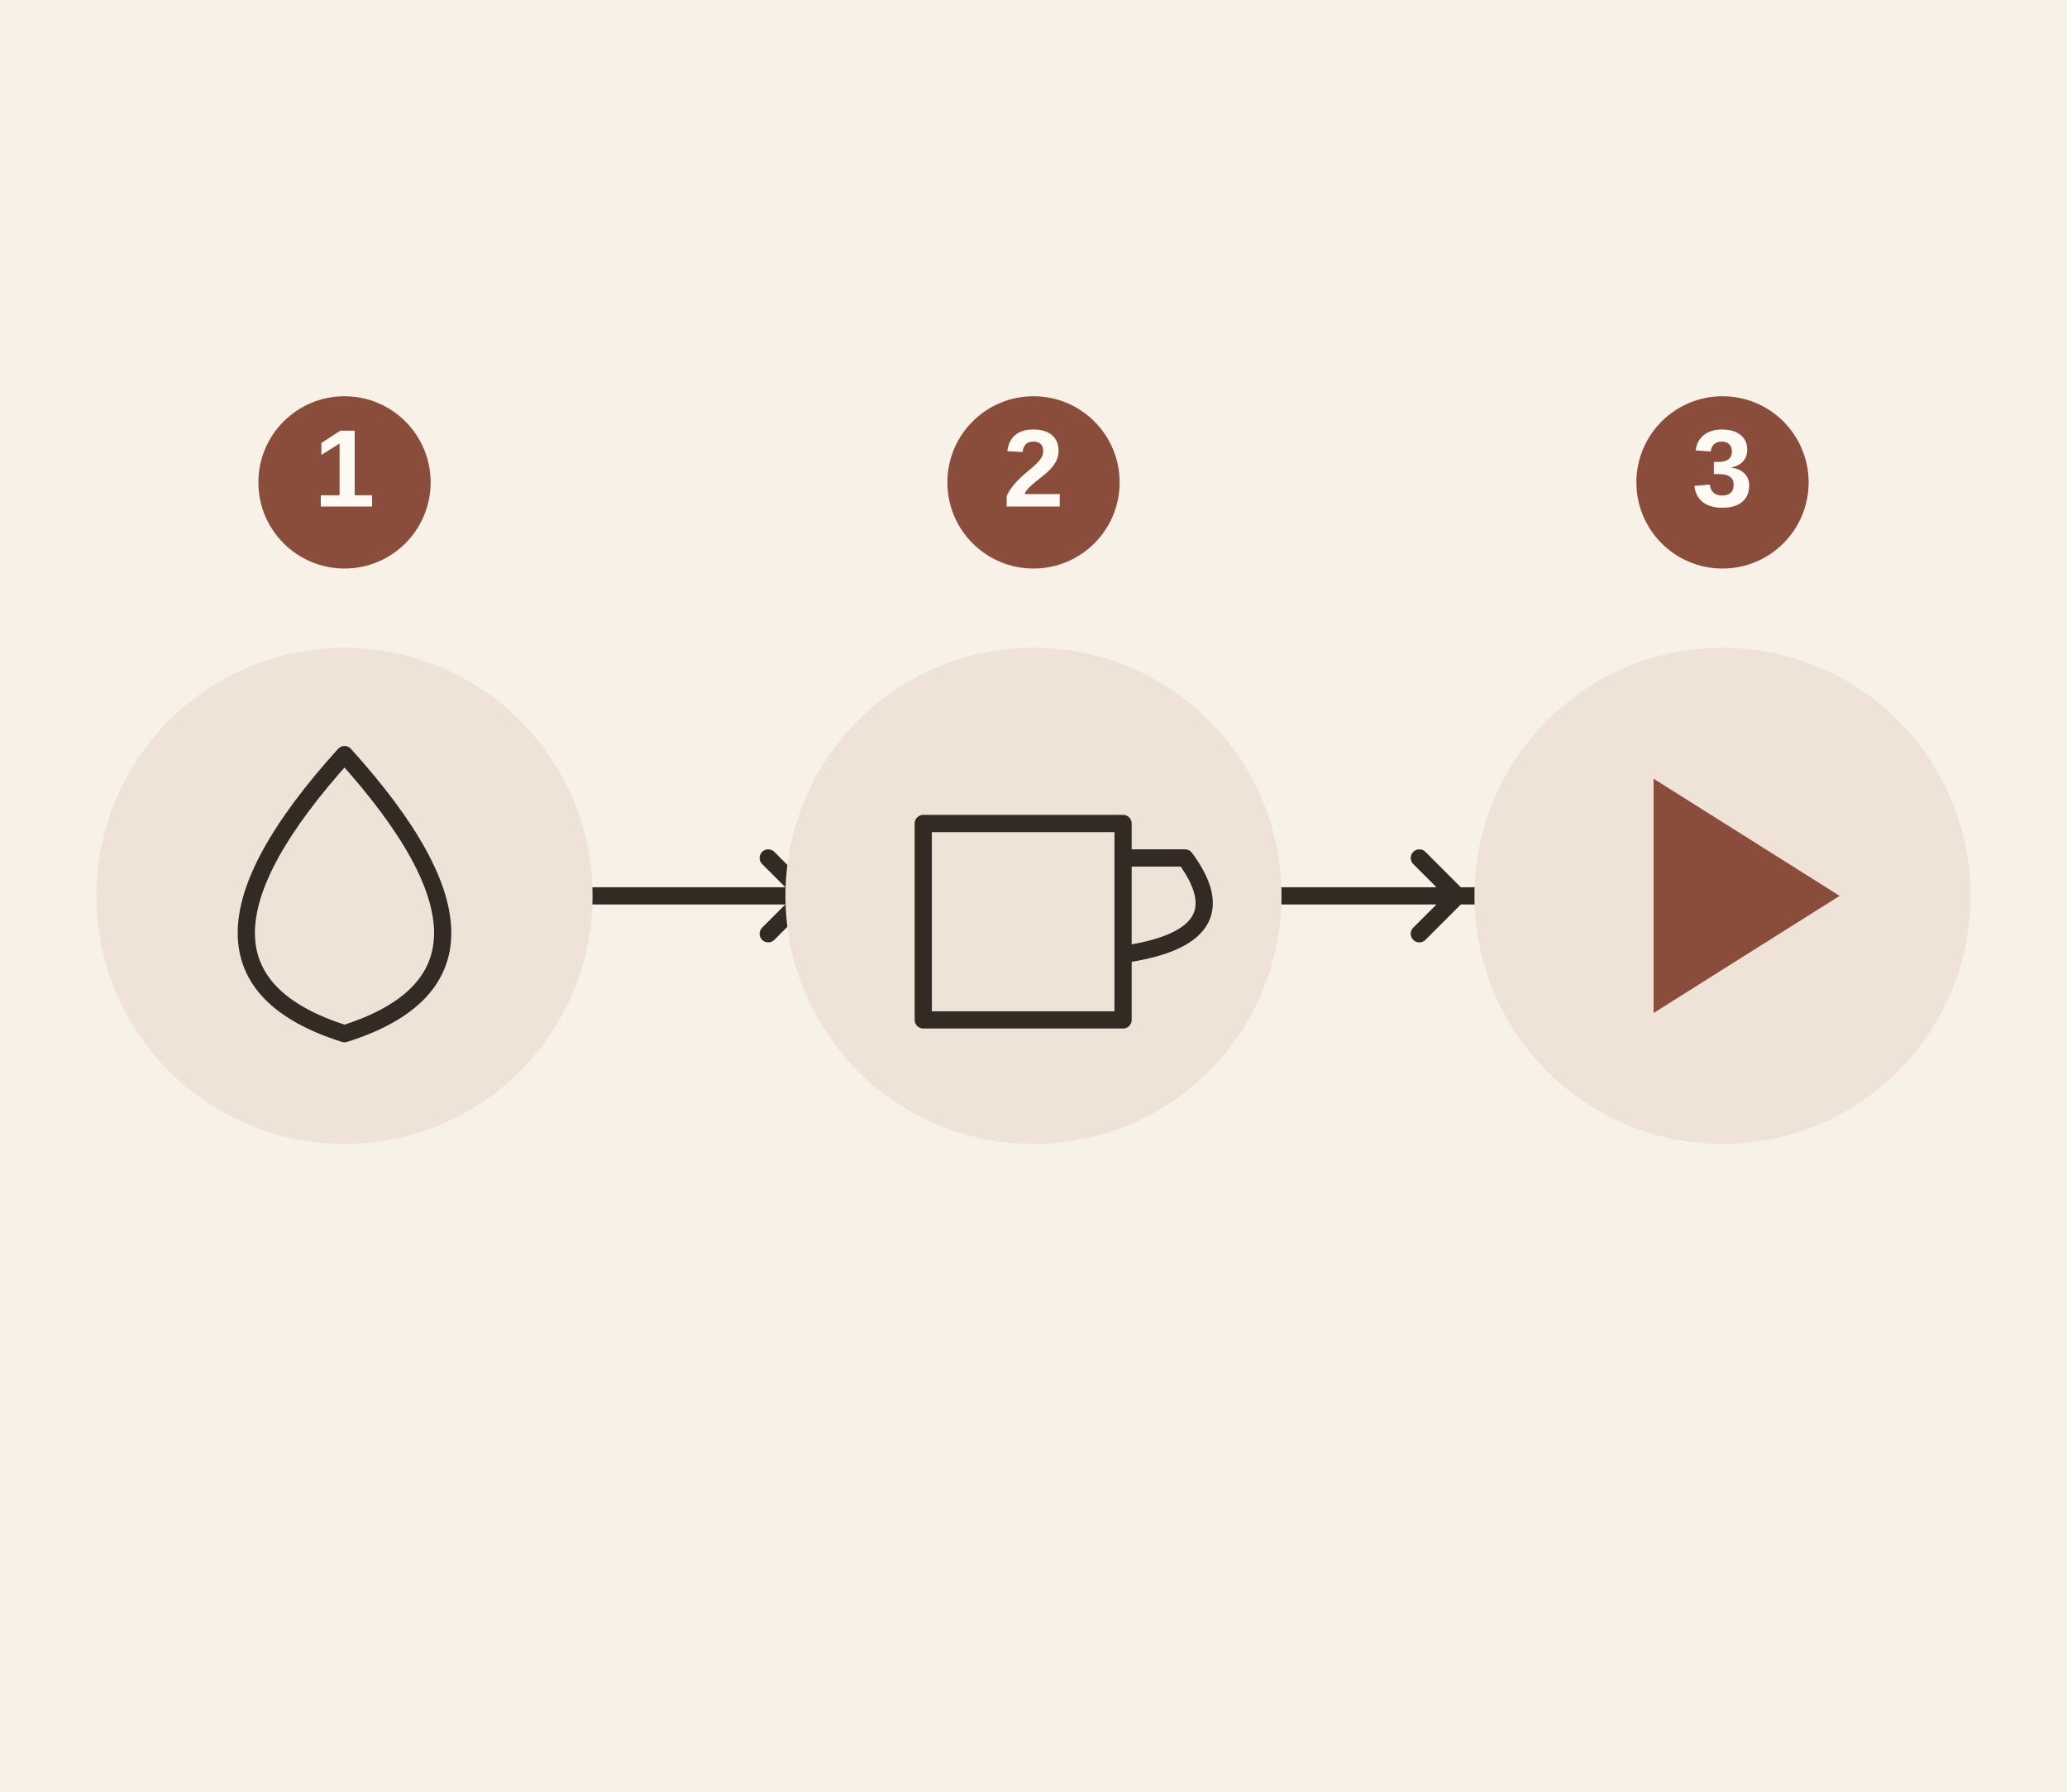
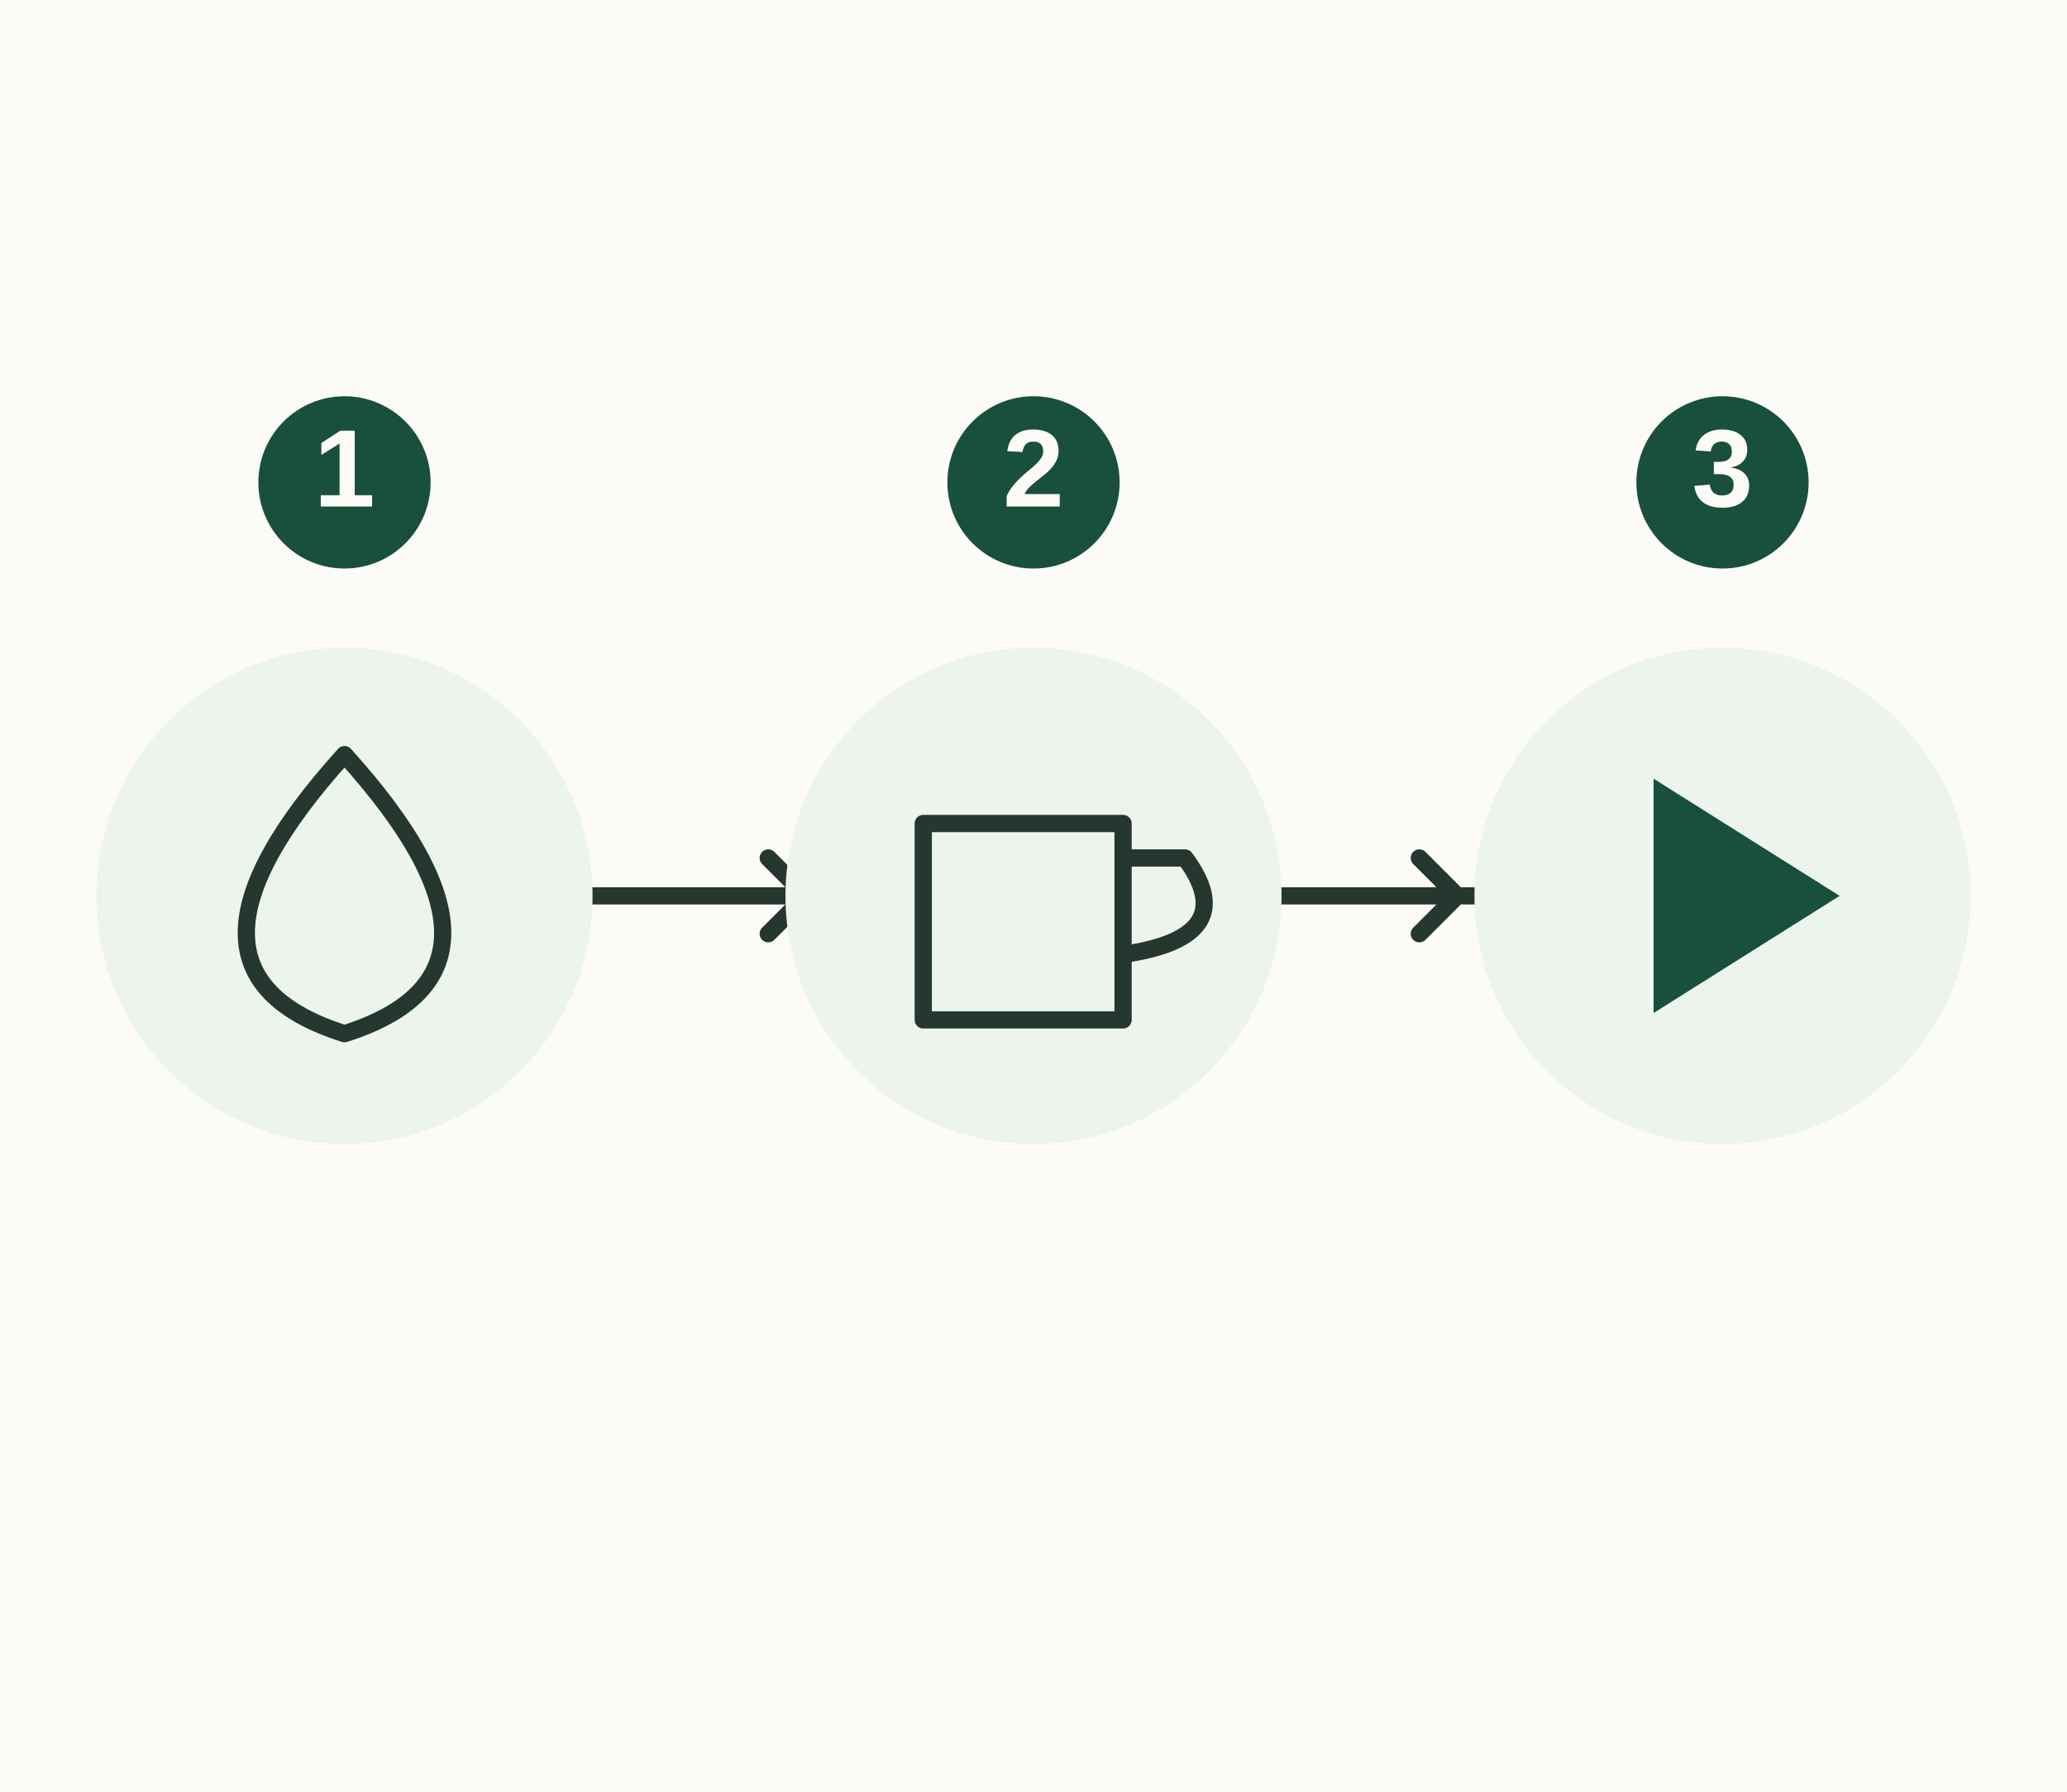
<svg xmlns="http://www.w3.org/2000/svg" viewBox="0 0 600 520" width="600" height="520">
-   <rect width="600" height="520" fill="#f7f1e8" />
-   <path d="M166 260h67m134 0h67m-211-11 11 11-11 11m189-22 11 11-11 11" fill="none" stroke="#332a24" stroke-width="5" stroke-linecap="round" stroke-linejoin="round" />
-   <circle cx="100" cy="260" r="72" fill="#efe3d8" />
+   <rect width="600" height="520" fill="#fcfbf7" />
+   <path d="M166 260h67m134 0h67m-211-11 11 11-11 11m189-22 11 11-11 11" fill="none" stroke="#25372e" stroke-width="5" stroke-linecap="round" stroke-linejoin="round" />
+   <circle cx="100" cy="260" r="72" fill="#edf3ed" />
  <g transform="translate(100 260)">
-     <path d="M0-41q-57 63 0 81 57-18 0-81Z" fill="none" stroke="#332a24" stroke-width="5" stroke-linecap="round" stroke-linejoin="round" />
+     <path d="M0-41q-57 63 0 81 57-18 0-81Z" fill="none" stroke="#25372e" stroke-width="5" stroke-linecap="round" stroke-linejoin="round" />
  </g>
-   <circle cx="100" cy="140" r="25" fill="#8b4d3b" />
-   <text x="100" y="147" text-anchor="middle" fill="#fffaf4" font-family="Arial,sans-serif" font-size="32" font-weight="700">1</text>
-   <circle cx="300" cy="260" r="72" fill="#efe3d8" />
+   <circle cx="100" cy="140" r="25" fill="#194f3d" />
+   <text x="100" y="147" text-anchor="middle" fill="#fcfbf7" font-family="Arial,sans-serif" font-size="32" font-weight="700">1</text>
+   <circle cx="300" cy="260" r="72" fill="#edf3ed" />
  <g transform="translate(300 260)">
-     <path d="M-32-21h58v57h-58Zm58 10h18q17 23-18 28" fill="none" stroke="#332a24" stroke-width="5" stroke-linecap="round" stroke-linejoin="round" />
+     <path d="M-32-21h58v57h-58Zm58 10h18q17 23-18 28" fill="none" stroke="#25372e" stroke-width="5" stroke-linecap="round" stroke-linejoin="round" />
  </g>
-   <circle cx="300" cy="140" r="25" fill="#8b4d3b" />
-   <text x="300" y="147" text-anchor="middle" fill="#fffaf4" font-family="Arial,sans-serif" font-size="32" font-weight="700">2</text>
-   <circle cx="500" cy="260" r="72" fill="#efe3d8" />
+   <circle cx="300" cy="140" r="25" fill="#194f3d" />
+   <text x="300" y="147" text-anchor="middle" fill="#fcfbf7" font-family="Arial,sans-serif" font-size="32" font-weight="700">2</text>
+   <circle cx="500" cy="260" r="72" fill="#edf3ed" />
  <g transform="translate(500 260)">
-     <path d="m-20-34 54 34-54 34Z" fill="#8b4d3b" />
+     <path d="m-20-34 54 34-54 34Z" fill="#194f3d" />
  </g>
-   <circle cx="500" cy="140" r="25" fill="#8b4d3b" />
-   <text x="500" y="147" text-anchor="middle" fill="#fffaf4" font-family="Arial,sans-serif" font-size="32" font-weight="700">3</text>
+   <circle cx="500" cy="140" r="25" fill="#194f3d" />
+   <text x="500" y="147" text-anchor="middle" fill="#fcfbf7" font-family="Arial,sans-serif" font-size="32" font-weight="700">3</text>
</svg>
